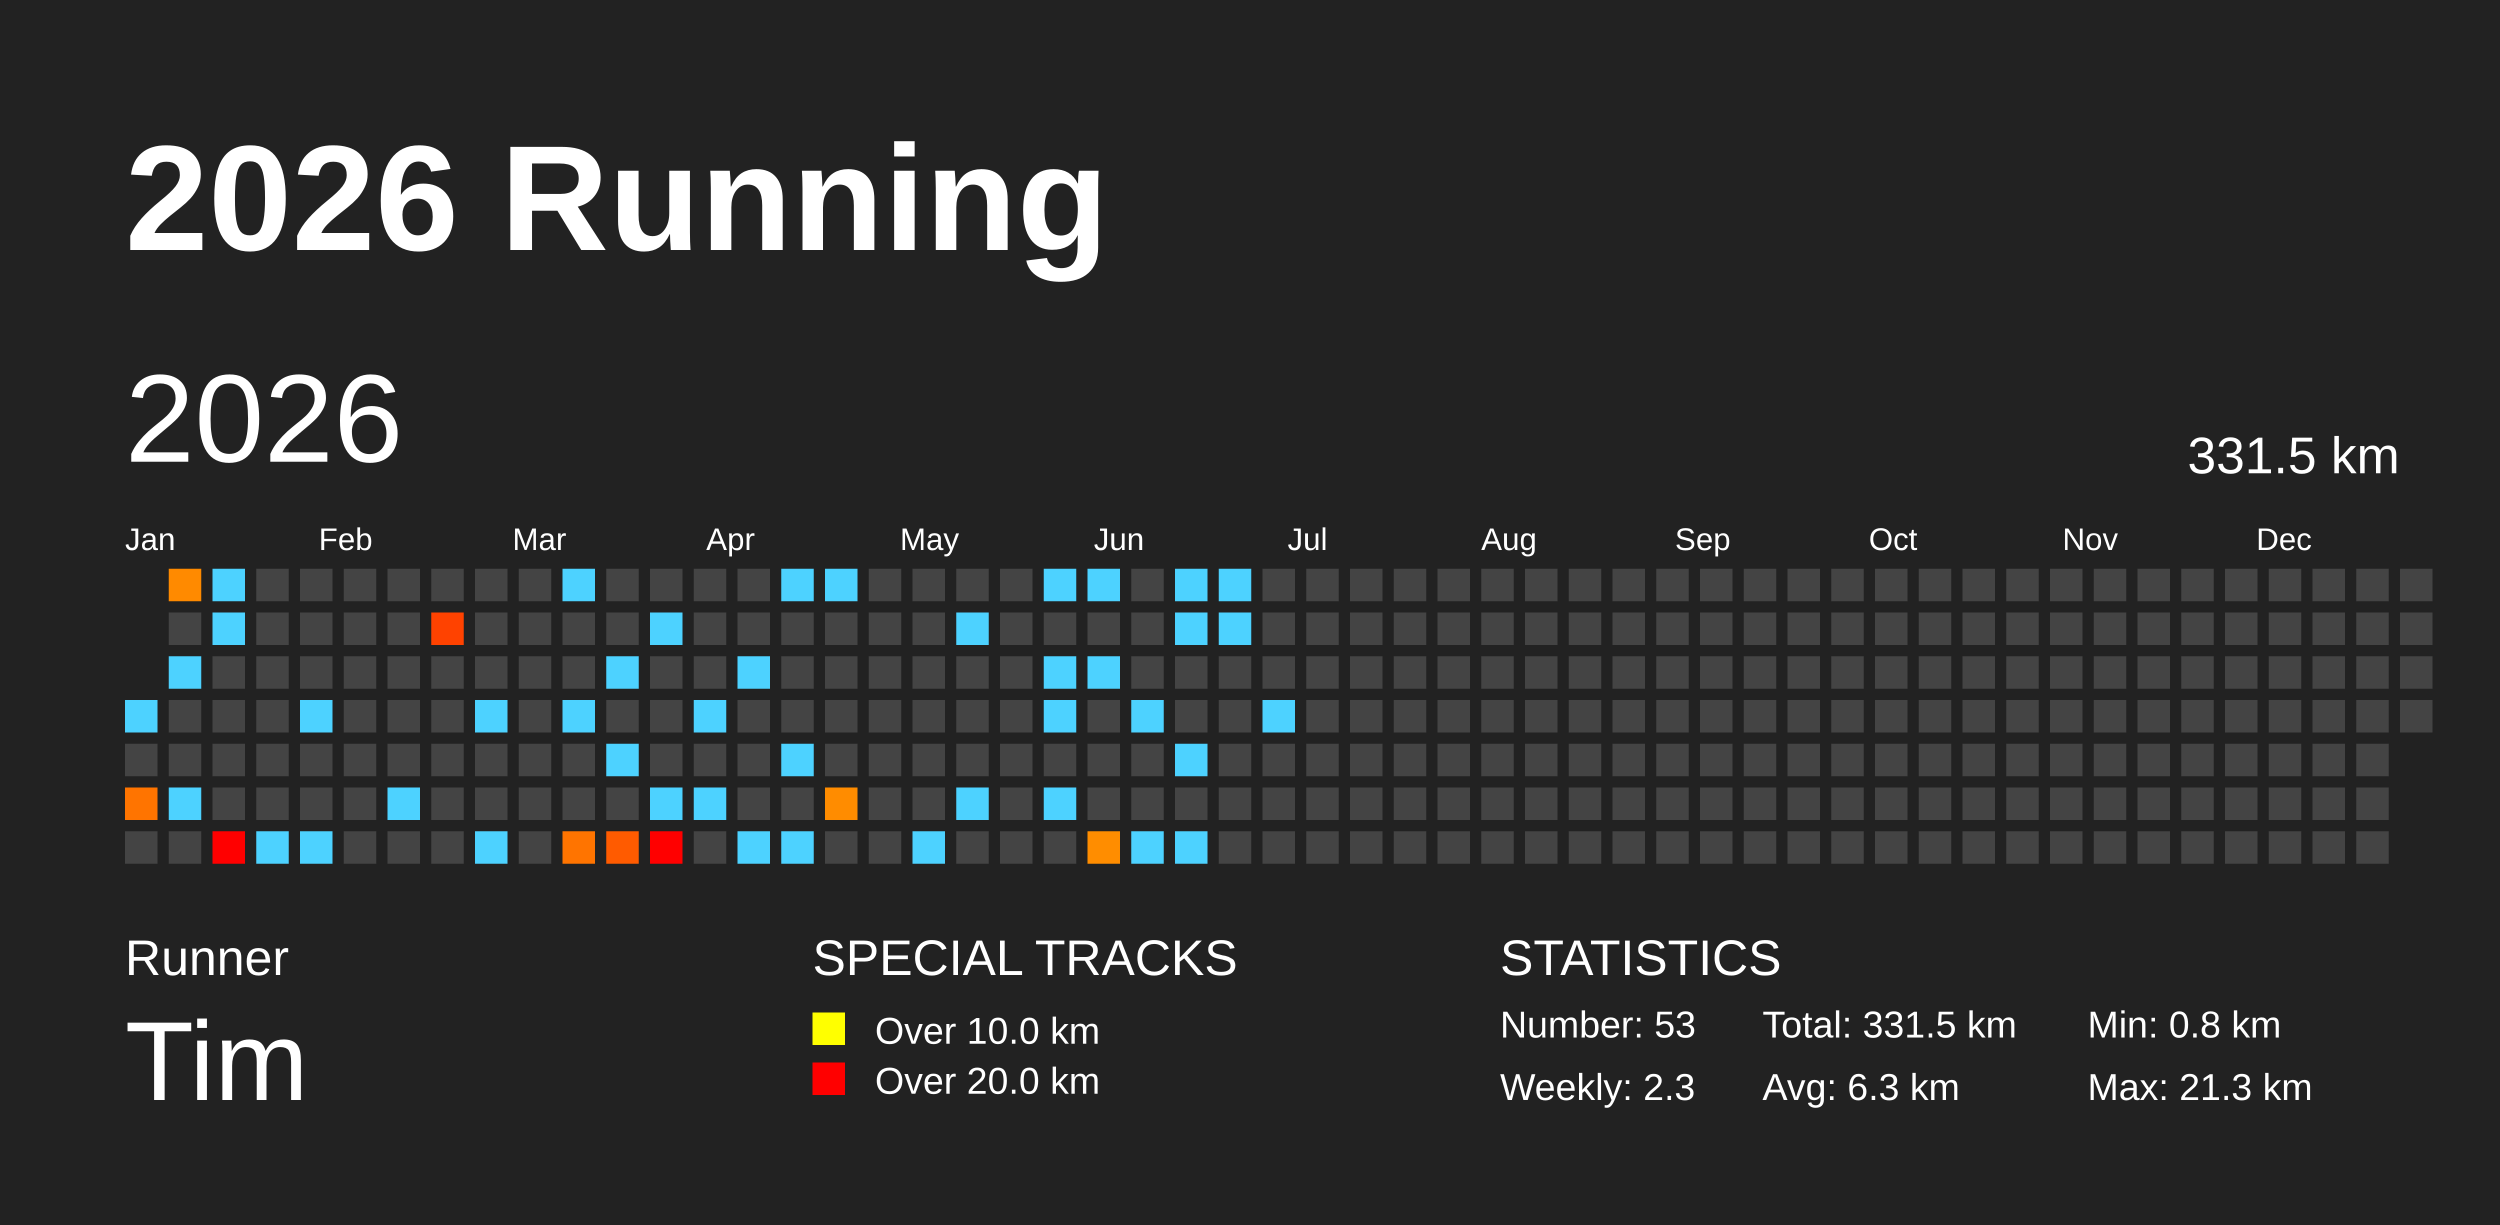
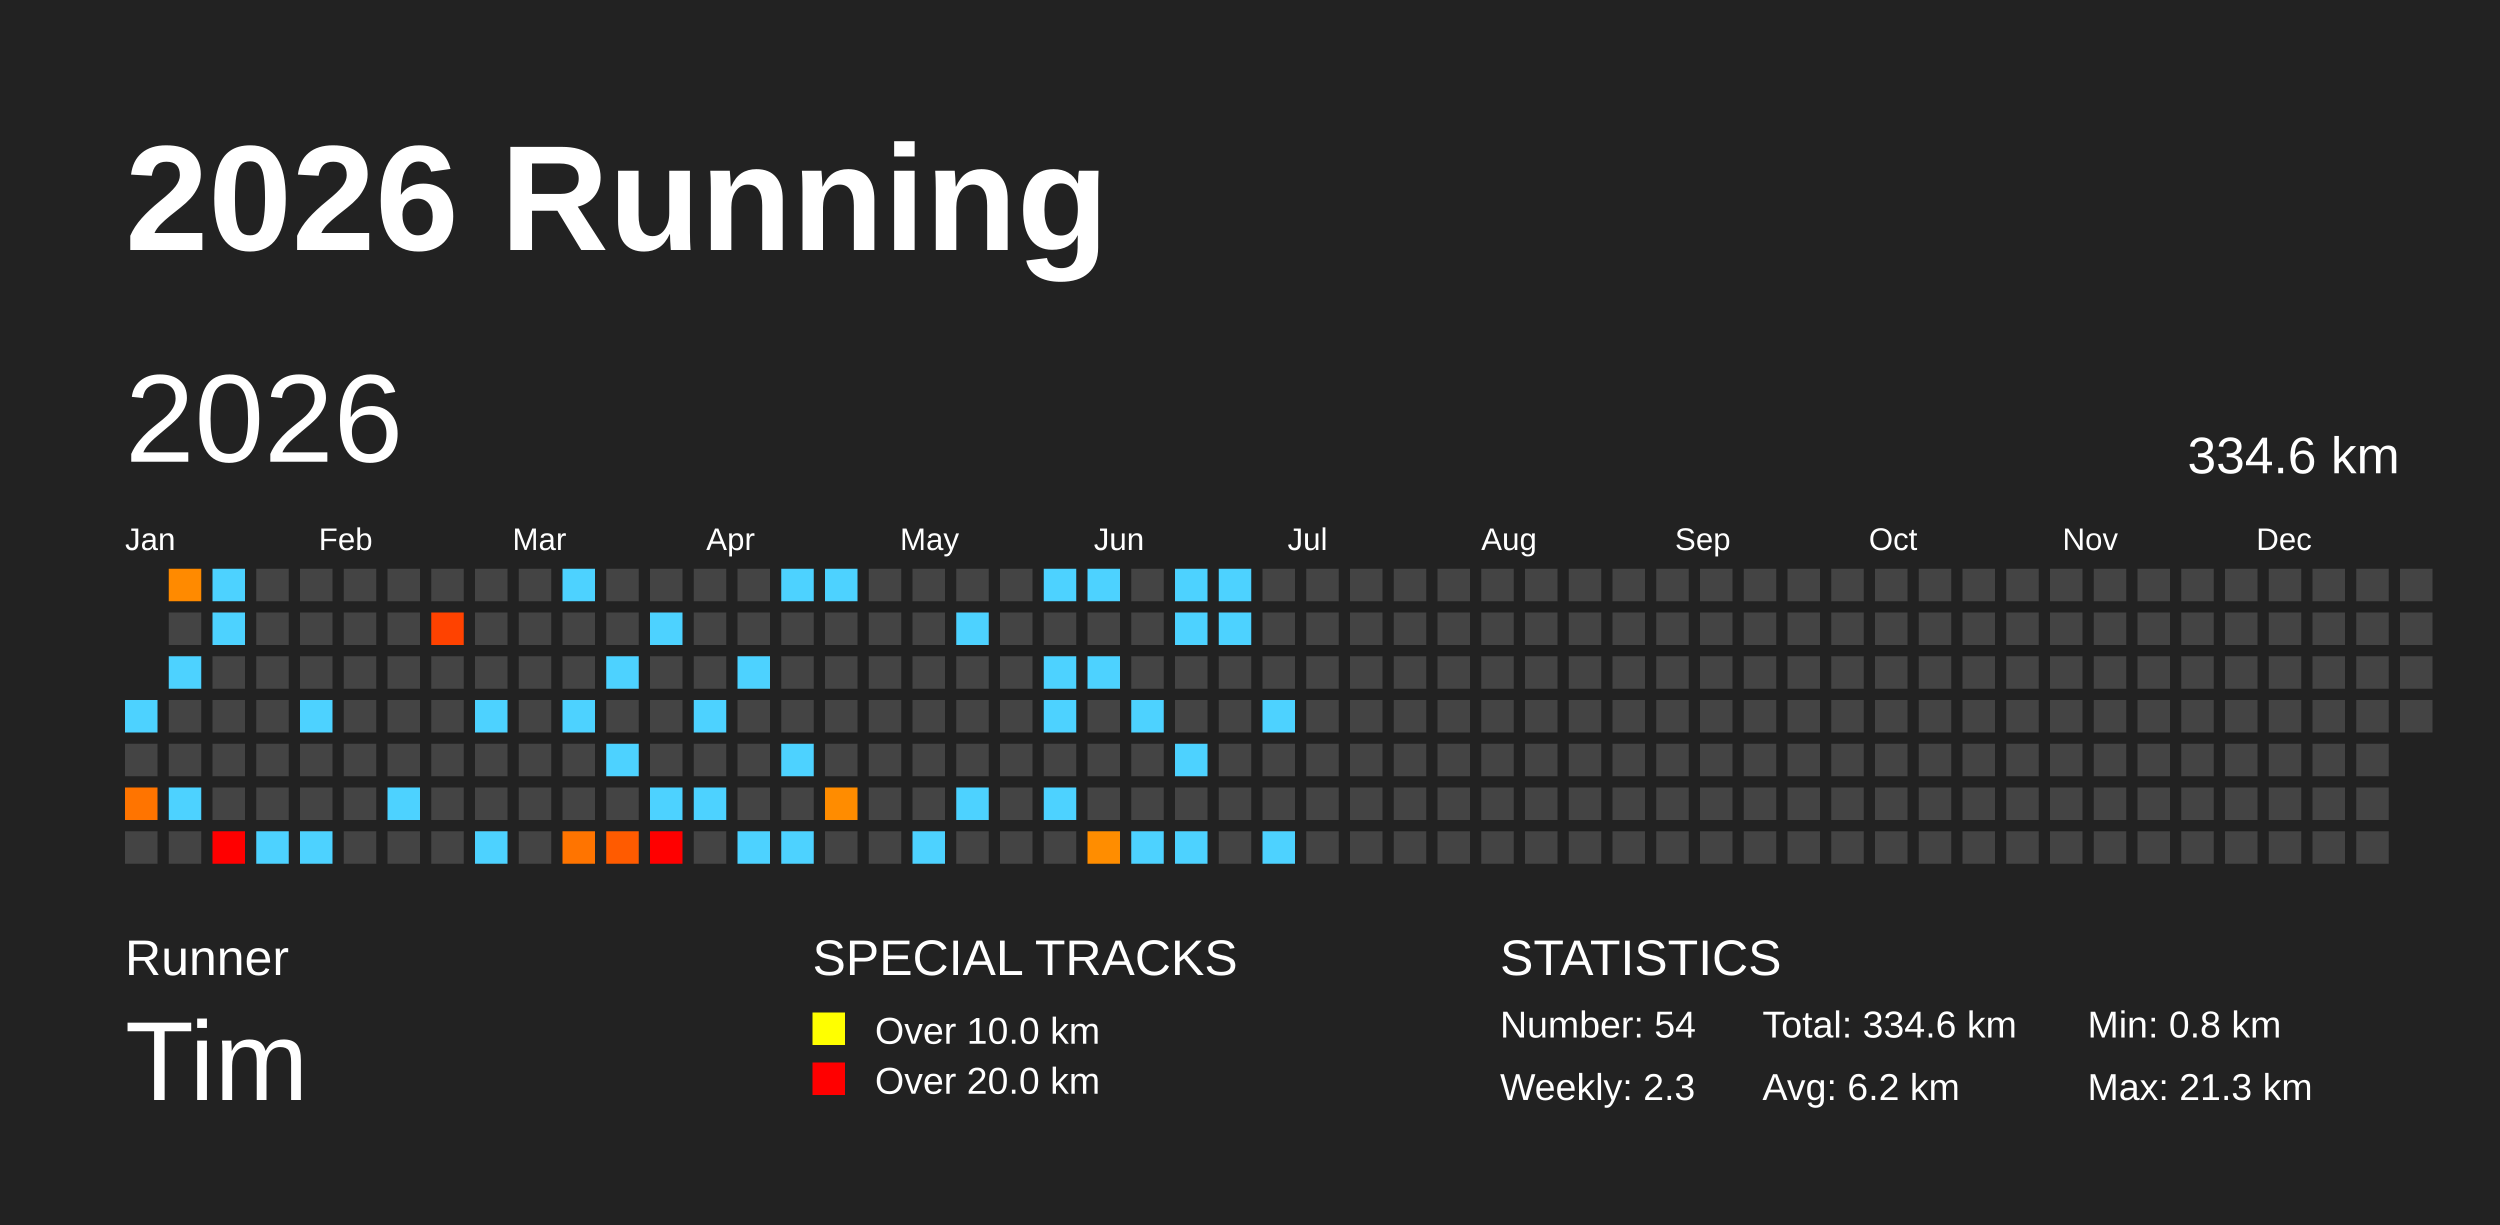
<svg xmlns="http://www.w3.org/2000/svg" baseProfile="full" height="98mm" version="1.1" viewBox="0,0,200,98" width="200mm">
  <defs />
  <rect fill="#222222" height="98" width="200" x="0" y="0" />
  <text fill="#FFFFFF" style="font-size:12px; font-family:Arial; font-weight:bold;" x="10" y="20">2026 Running</text>
  <text fill="#FFFFFF" style="font-size:4px; font-family:Arial" x="10" y="78">Runner</text>
  <text fill="#FFFFFF" style="font-size:9px; font-family:Arial" x="10" y="88">Tim</text>
  <text fill="#FFFFFF" style="font-size:4px; font-family:Arial" x="65" y="78">SPECIAL TRACKS</text>
  <rect fill="yellow" height="2.6" width="2.6" x="65" y="81" />
  <text fill="#FFFFFF" style="font-size:3px; font-family:Arial" x="70" y="83.5">Over 10.0 km</text>
  <rect fill="red" height="2.6" width="2.6" x="65" y="85" />
  <text fill="#FFFFFF" style="font-size:3px; font-family:Arial" x="70" y="87.5">Over 20.0 km</text>
  <text fill="#FFFFFF" style="font-size:4px; font-family:Arial" x="120" y="78">STATISTICS</text>
-   <text fill="#FFFFFF" style="font-size:3px; font-family:Arial" x="120" y="83">Number: 53</text>
+   <text fill="#FFFFFF" style="font-size:3px; font-family:Arial" x="120" y="83">Number: 54</text>
  <text fill="#FFFFFF" style="font-size:3px; font-family:Arial" x="120" y="88">Weekly: 2.3</text>
-   <text fill="#FFFFFF" style="font-size:3px; font-family:Arial" x="141" y="83">Total: 331.5 km</text>
-   <text fill="#FFFFFF" style="font-size:3px; font-family:Arial" x="141" y="88">Avg: 6.3 km</text>
+   <text fill="#FFFFFF" style="font-size:3px; font-family:Arial" x="141" y="83">Total: 334.6 km</text>
+   <text fill="#FFFFFF" style="font-size:3px; font-family:Arial" x="141" y="88">Avg: 6.2 km</text>
  <text fill="#FFFFFF" style="font-size:3px; font-family:Arial" x="167" y="83">Min: 0.8 km</text>
  <text fill="#FFFFFF" style="font-size:3px; font-family:Arial" x="167" y="88">Max: 21.3 km</text>
  <text dominant-baseline="hanging" fill="#FFFFFF" style="font-size:10.0px; font-family:Arial;" x="10" y="30">2026</text>
-   <text dominant-baseline="hanging" fill="#FFFFFF" style="font-size:4.125px; font-family:Arial;" x="175" y="35">331.5 km</text>
+   <text dominant-baseline="hanging" fill="#FFFFFF" style="font-size:4.125px; font-family:Arial;" x="175" y="35">334.6 km</text>
  <text fill="#FFFFFF" style="font-size:2.5px; font-family:Arial" x="10.0" y="44">Jan</text>
  <text fill="#FFFFFF" style="font-size:2.5px; font-family:Arial" x="25.5" y="44">Feb</text>
  <text fill="#FFFFFF" style="font-size:2.5px; font-family:Arial" x="41.0" y="44">Mar</text>
  <text fill="#FFFFFF" style="font-size:2.5px; font-family:Arial" x="56.5" y="44">Apr</text>
  <text fill="#FFFFFF" style="font-size:2.5px; font-family:Arial" x="72.0" y="44">May</text>
  <text fill="#FFFFFF" style="font-size:2.5px; font-family:Arial" x="87.5" y="44">Jun</text>
  <text fill="#FFFFFF" style="font-size:2.5px; font-family:Arial" x="103.0" y="44">Jul</text>
  <text fill="#FFFFFF" style="font-size:2.5px; font-family:Arial" x="118.5" y="44">Aug</text>
  <text fill="#FFFFFF" style="font-size:2.5px; font-family:Arial" x="134.0" y="44">Sep</text>
  <text fill="#FFFFFF" style="font-size:2.5px; font-family:Arial" x="149.5" y="44">Oct</text>
  <text fill="#FFFFFF" style="font-size:2.5px; font-family:Arial" x="165.0" y="44">Nov</text>
  <text fill="#FFFFFF" style="font-size:2.5px; font-family:Arial" x="180.5" y="44">Dec</text>
  <rect fill="#4dd2ff" height="2.6" width="2.6" x="10.0" y="56.0" />
  <rect fill="#444444" height="2.6" width="2.6" x="10.0" y="59.5" />
  <rect fill="#ff7400" height="2.6" width="2.6" x="10.0" y="63.0" />
  <rect fill="#444444" height="2.6" width="2.6" x="10.0" y="66.5" />
  <rect fill="#ff8a00" height="2.6" width="2.6" x="13.5" y="45.5" />
  <rect fill="#444444" height="2.6" width="2.6" x="13.5" y="49.0" />
  <rect fill="#4dd2ff" height="2.6" width="2.6" x="13.5" y="52.5" />
  <rect fill="#444444" height="2.6" width="2.6" x="13.5" y="56.0" />
  <rect fill="#444444" height="2.6" width="2.6" x="13.5" y="59.5" />
  <rect fill="#4dd2ff" height="2.6" width="2.6" x="13.5" y="63.0" />
  <rect fill="#444444" height="2.6" width="2.6" x="13.5" y="66.5" />
  <rect fill="#4dd2ff" height="2.6" width="2.6" x="17.0" y="45.5" />
  <rect fill="#4dd2ff" height="2.6" width="2.6" x="17.0" y="49.0" />
  <rect fill="#444444" height="2.6" width="2.6" x="17.0" y="52.5" />
  <rect fill="#444444" height="2.6" width="2.6" x="17.0" y="56.0" />
  <rect fill="#444444" height="2.6" width="2.6" x="17.0" y="59.5" />
  <rect fill="#444444" height="2.6" width="2.6" x="17.0" y="63.0" />
  <rect fill="red" height="2.6" width="2.6" x="17.0" y="66.5" />
  <rect fill="#444444" height="2.6" width="2.6" x="20.5" y="45.5" />
  <rect fill="#444444" height="2.6" width="2.6" x="20.5" y="49.0" />
  <rect fill="#444444" height="2.6" width="2.6" x="20.5" y="52.5" />
  <rect fill="#444444" height="2.6" width="2.6" x="20.5" y="56.0" />
  <rect fill="#444444" height="2.6" width="2.6" x="20.5" y="59.5" />
  <rect fill="#444444" height="2.6" width="2.6" x="20.5" y="63.0" />
  <rect fill="#4dd2ff" height="2.6" width="2.6" x="20.5" y="66.5" />
  <rect fill="#444444" height="2.6" width="2.6" x="24.0" y="45.5" />
  <rect fill="#444444" height="2.6" width="2.6" x="24.0" y="49.0" />
  <rect fill="#444444" height="2.6" width="2.6" x="24.0" y="52.5" />
  <rect fill="#4dd2ff" height="2.6" width="2.6" x="24.0" y="56.0" />
  <rect fill="#444444" height="2.6" width="2.6" x="24.0" y="59.5" />
  <rect fill="#444444" height="2.6" width="2.6" x="24.0" y="63.0" />
  <rect fill="#4dd2ff" height="2.6" width="2.6" x="24.0" y="66.5" />
  <rect fill="#444444" height="2.6" width="2.6" x="27.5" y="45.5" />
  <rect fill="#444444" height="2.6" width="2.6" x="27.5" y="49.0" />
  <rect fill="#444444" height="2.6" width="2.6" x="27.5" y="52.5" />
  <rect fill="#444444" height="2.6" width="2.6" x="27.5" y="56.0" />
  <rect fill="#444444" height="2.6" width="2.6" x="27.5" y="59.5" />
  <rect fill="#444444" height="2.6" width="2.6" x="27.5" y="63.0" />
  <rect fill="#444444" height="2.6" width="2.6" x="27.5" y="66.5" />
  <rect fill="#444444" height="2.6" width="2.6" x="31.0" y="45.5" />
  <rect fill="#444444" height="2.6" width="2.6" x="31.0" y="49.0" />
  <rect fill="#444444" height="2.6" width="2.6" x="31.0" y="52.5" />
  <rect fill="#444444" height="2.6" width="2.6" x="31.0" y="56.0" />
  <rect fill="#444444" height="2.6" width="2.6" x="31.0" y="59.5" />
  <rect fill="#4dd2ff" height="2.6" width="2.6" x="31.0" y="63.0" />
  <rect fill="#444444" height="2.6" width="2.6" x="31.0" y="66.5" />
  <rect fill="#444444" height="2.6" width="2.6" x="34.5" y="45.5" />
  <rect fill="#ff4200" height="2.6" width="2.6" x="34.5" y="49.0" />
  <rect fill="#444444" height="2.6" width="2.6" x="34.5" y="52.5" />
  <rect fill="#444444" height="2.6" width="2.6" x="34.5" y="56.0" />
  <rect fill="#444444" height="2.6" width="2.6" x="34.5" y="59.5" />
  <rect fill="#444444" height="2.6" width="2.6" x="34.5" y="63.0" />
  <rect fill="#444444" height="2.6" width="2.6" x="34.5" y="66.5" />
  <rect fill="#444444" height="2.6" width="2.6" x="38.0" y="45.5" />
  <rect fill="#444444" height="2.6" width="2.6" x="38.0" y="49.0" />
  <rect fill="#444444" height="2.6" width="2.6" x="38.0" y="52.5" />
  <rect fill="#4dd2ff" height="2.6" width="2.6" x="38.0" y="56.0" />
  <rect fill="#444444" height="2.6" width="2.6" x="38.0" y="59.5" />
  <rect fill="#444444" height="2.6" width="2.6" x="38.0" y="63.0" />
  <rect fill="#4dd2ff" height="2.6" width="2.6" x="38.0" y="66.5" />
  <rect fill="#444444" height="2.6" width="2.6" x="41.5" y="45.5" />
  <rect fill="#444444" height="2.6" width="2.6" x="41.5" y="49.0" />
  <rect fill="#444444" height="2.6" width="2.6" x="41.5" y="52.5" />
  <rect fill="#444444" height="2.6" width="2.6" x="41.5" y="56.0" />
  <rect fill="#444444" height="2.6" width="2.6" x="41.5" y="59.5" />
  <rect fill="#444444" height="2.6" width="2.6" x="41.5" y="63.0" />
  <rect fill="#444444" height="2.6" width="2.6" x="41.5" y="66.5" />
  <rect fill="#4dd2ff" height="2.6" width="2.6" x="45.0" y="45.5" />
  <rect fill="#444444" height="2.6" width="2.6" x="45.0" y="49.0" />
  <rect fill="#444444" height="2.6" width="2.6" x="45.0" y="52.5" />
  <rect fill="#4dd2ff" height="2.6" width="2.6" x="45.0" y="56.0" />
  <rect fill="#444444" height="2.6" width="2.6" x="45.0" y="59.5" />
  <rect fill="#444444" height="2.6" width="2.6" x="45.0" y="63.0" />
  <rect fill="#ff7400" height="2.6" width="2.6" x="45.0" y="66.5" />
  <rect fill="#444444" height="2.6" width="2.6" x="48.5" y="45.5" />
  <rect fill="#444444" height="2.6" width="2.6" x="48.5" y="49.0" />
  <rect fill="#4dd2ff" height="2.6" width="2.6" x="48.5" y="52.5" />
  <rect fill="#444444" height="2.6" width="2.6" x="48.5" y="56.0" />
  <rect fill="#4dd2ff" height="2.6" width="2.6" x="48.5" y="59.5" />
  <rect fill="#444444" height="2.6" width="2.6" x="48.5" y="63.0" />
  <rect fill="#ff5b00" height="2.6" width="2.6" x="48.5" y="66.5" />
  <rect fill="#444444" height="2.6" width="2.6" x="52.0" y="45.5" />
  <rect fill="#4dd2ff" height="2.6" width="2.6" x="52.0" y="49.0" />
  <rect fill="#444444" height="2.6" width="2.6" x="52.0" y="52.5" />
  <rect fill="#444444" height="2.6" width="2.6" x="52.0" y="56.0" />
  <rect fill="#444444" height="2.6" width="2.6" x="52.0" y="59.5" />
  <rect fill="#4dd2ff" height="2.6" width="2.6" x="52.0" y="63.0" />
  <rect fill="red" height="2.6" width="2.6" x="52.0" y="66.5" />
  <rect fill="#444444" height="2.6" width="2.6" x="55.5" y="45.5" />
  <rect fill="#444444" height="2.6" width="2.6" x="55.5" y="49.0" />
  <rect fill="#444444" height="2.6" width="2.6" x="55.5" y="52.5" />
  <rect fill="#4dd2ff" height="2.6" width="2.6" x="55.5" y="56.0" />
  <rect fill="#444444" height="2.6" width="2.6" x="55.5" y="59.5" />
  <rect fill="#4dd2ff" height="2.6" width="2.6" x="55.5" y="63.0" />
  <rect fill="#444444" height="2.6" width="2.6" x="55.5" y="66.5" />
  <rect fill="#444444" height="2.6" width="2.6" x="59.0" y="45.5" />
  <rect fill="#444444" height="2.6" width="2.6" x="59.0" y="49.0" />
  <rect fill="#4dd2ff" height="2.6" width="2.6" x="59.0" y="52.5" />
  <rect fill="#444444" height="2.6" width="2.6" x="59.0" y="56.0" />
  <rect fill="#444444" height="2.6" width="2.6" x="59.0" y="59.5" />
  <rect fill="#444444" height="2.6" width="2.6" x="59.0" y="63.0" />
  <rect fill="#4dd2ff" height="2.6" width="2.6" x="59.0" y="66.5" />
  <rect fill="#4dd2ff" height="2.6" width="2.6" x="62.5" y="45.5" />
  <rect fill="#444444" height="2.6" width="2.6" x="62.5" y="49.0" />
  <rect fill="#444444" height="2.6" width="2.6" x="62.5" y="52.5" />
  <rect fill="#444444" height="2.6" width="2.6" x="62.5" y="56.0" />
  <rect fill="#4dd2ff" height="2.6" width="2.6" x="62.5" y="59.5" />
  <rect fill="#444444" height="2.6" width="2.6" x="62.5" y="63.0" />
  <rect fill="#4dd2ff" height="2.6" width="2.6" x="62.5" y="66.5" />
  <rect fill="#4dd2ff" height="2.6" width="2.6" x="66.0" y="45.5" />
  <rect fill="#444444" height="2.6" width="2.6" x="66.0" y="49.0" />
  <rect fill="#444444" height="2.6" width="2.6" x="66.0" y="52.5" />
  <rect fill="#444444" height="2.6" width="2.6" x="66.0" y="56.0" />
  <rect fill="#444444" height="2.6" width="2.6" x="66.0" y="59.5" />
  <rect fill="#ff8c00" height="2.6" width="2.6" x="66.0" y="63.0" />
  <rect fill="#444444" height="2.6" width="2.6" x="66.0" y="66.5" />
  <rect fill="#444444" height="2.6" width="2.6" x="69.5" y="45.5" />
  <rect fill="#444444" height="2.6" width="2.6" x="69.5" y="49.0" />
  <rect fill="#444444" height="2.6" width="2.6" x="69.5" y="52.5" />
  <rect fill="#444444" height="2.6" width="2.6" x="69.5" y="56.0" />
  <rect fill="#444444" height="2.6" width="2.6" x="69.5" y="59.5" />
  <rect fill="#444444" height="2.6" width="2.6" x="69.5" y="63.0" />
  <rect fill="#444444" height="2.6" width="2.6" x="69.5" y="66.5" />
  <rect fill="#444444" height="2.6" width="2.6" x="73.0" y="45.5" />
  <rect fill="#444444" height="2.6" width="2.6" x="73.0" y="49.0" />
  <rect fill="#444444" height="2.6" width="2.6" x="73.0" y="52.5" />
  <rect fill="#444444" height="2.6" width="2.6" x="73.0" y="56.0" />
  <rect fill="#444444" height="2.6" width="2.6" x="73.0" y="59.5" />
  <rect fill="#444444" height="2.6" width="2.6" x="73.0" y="63.0" />
  <rect fill="#4dd2ff" height="2.6" width="2.6" x="73.0" y="66.5" />
  <rect fill="#444444" height="2.6" width="2.6" x="76.5" y="45.5" />
  <rect fill="#4dd2ff" height="2.6" width="2.6" x="76.5" y="49.0" />
  <rect fill="#444444" height="2.6" width="2.6" x="76.5" y="52.5" />
  <rect fill="#444444" height="2.6" width="2.6" x="76.5" y="56.0" />
  <rect fill="#444444" height="2.6" width="2.6" x="76.5" y="59.5" />
  <rect fill="#4dd2ff" height="2.6" width="2.6" x="76.5" y="63.0" />
  <rect fill="#444444" height="2.6" width="2.6" x="76.5" y="66.5" />
  <rect fill="#444444" height="2.6" width="2.6" x="80.0" y="45.5" />
  <rect fill="#444444" height="2.6" width="2.6" x="80.0" y="49.0" />
  <rect fill="#444444" height="2.6" width="2.6" x="80.0" y="52.5" />
  <rect fill="#444444" height="2.6" width="2.6" x="80.0" y="56.0" />
  <rect fill="#444444" height="2.6" width="2.6" x="80.0" y="59.5" />
  <rect fill="#444444" height="2.6" width="2.6" x="80.0" y="63.0" />
  <rect fill="#444444" height="2.6" width="2.6" x="80.0" y="66.5" />
  <rect fill="#4dd2ff" height="2.6" width="2.6" x="83.5" y="45.5" />
  <rect fill="#444444" height="2.6" width="2.6" x="83.5" y="49.0" />
  <rect fill="#4dd2ff" height="2.6" width="2.6" x="83.5" y="52.5" />
  <rect fill="#4dd2ff" height="2.6" width="2.6" x="83.5" y="56.0" />
  <rect fill="#444444" height="2.6" width="2.6" x="83.5" y="59.5" />
  <rect fill="#4dd2ff" height="2.6" width="2.6" x="83.5" y="63.0" />
  <rect fill="#444444" height="2.6" width="2.6" x="83.5" y="66.5" />
  <rect fill="#4dd2ff" height="2.6" width="2.6" x="87.0" y="45.5" />
  <rect fill="#444444" height="2.6" width="2.6" x="87.0" y="49.0" />
  <rect fill="#4dd2ff" height="2.6" width="2.6" x="87.0" y="52.5" />
  <rect fill="#444444" height="2.6" width="2.6" x="87.0" y="56.0" />
  <rect fill="#444444" height="2.6" width="2.6" x="87.0" y="59.5" />
  <rect fill="#444444" height="2.6" width="2.6" x="87.0" y="63.0" />
  <rect fill="#ff8d00" height="2.6" width="2.6" x="87.0" y="66.5" />
  <rect fill="#444444" height="2.6" width="2.6" x="90.5" y="45.5" />
  <rect fill="#444444" height="2.6" width="2.6" x="90.5" y="49.0" />
  <rect fill="#444444" height="2.6" width="2.6" x="90.5" y="52.5" />
  <rect fill="#4dd2ff" height="2.6" width="2.6" x="90.5" y="56.0" />
  <rect fill="#444444" height="2.6" width="2.6" x="90.5" y="59.5" />
  <rect fill="#444444" height="2.6" width="2.6" x="90.5" y="63.0" />
  <rect fill="#4dd2ff" height="2.6" width="2.6" x="90.5" y="66.5" />
  <rect fill="#4dd2ff" height="2.6" width="2.6" x="94.0" y="45.5" />
  <rect fill="#4dd2ff" height="2.6" width="2.6" x="94.0" y="49.0" />
  <rect fill="#444444" height="2.6" width="2.6" x="94.0" y="52.5" />
  <rect fill="#444444" height="2.6" width="2.6" x="94.0" y="56.0" />
  <rect fill="#4dd2ff" height="2.6" width="2.6" x="94.0" y="59.5" />
  <rect fill="#444444" height="2.6" width="2.6" x="94.0" y="63.0" />
  <rect fill="#4dd2ff" height="2.6" width="2.6" x="94.0" y="66.5" />
  <rect fill="#4dd2ff" height="2.6" width="2.6" x="97.5" y="45.5" />
  <rect fill="#4dd2ff" height="2.6" width="2.6" x="97.5" y="49.0" />
  <rect fill="#444444" height="2.6" width="2.6" x="97.5" y="52.5" />
  <rect fill="#444444" height="2.6" width="2.6" x="97.5" y="56.0" />
  <rect fill="#444444" height="2.6" width="2.6" x="97.5" y="59.5" />
  <rect fill="#444444" height="2.6" width="2.6" x="97.5" y="63.0" />
  <rect fill="#444444" height="2.6" width="2.6" x="97.5" y="66.5" />
  <rect fill="#444444" height="2.6" width="2.6" x="101.0" y="45.5" />
  <rect fill="#444444" height="2.6" width="2.6" x="101.0" y="49.0" />
  <rect fill="#444444" height="2.6" width="2.6" x="101.0" y="52.5" />
  <rect fill="#4dd2ff" height="2.6" width="2.6" x="101.0" y="56.0" />
  <rect fill="#444444" height="2.6" width="2.6" x="101.0" y="59.5" />
  <rect fill="#444444" height="2.6" width="2.6" x="101.0" y="63.0" />
-   <rect fill="#444444" height="2.6" width="2.6" x="101.0" y="66.5" />
+   <rect fill="#4dd2ff" height="2.6" width="2.6" x="101.0" y="66.5" />
  <rect fill="#444444" height="2.6" width="2.6" x="104.5" y="45.5" />
  <rect fill="#444444" height="2.6" width="2.6" x="104.5" y="49.0" />
  <rect fill="#444444" height="2.6" width="2.6" x="104.5" y="52.5" />
  <rect fill="#444444" height="2.6" width="2.6" x="104.5" y="56.0" />
  <rect fill="#444444" height="2.6" width="2.6" x="104.5" y="59.5" />
  <rect fill="#444444" height="2.6" width="2.6" x="104.5" y="63.0" />
  <rect fill="#444444" height="2.6" width="2.6" x="104.5" y="66.5" />
  <rect fill="#444444" height="2.6" width="2.6" x="108.0" y="45.5" />
  <rect fill="#444444" height="2.6" width="2.6" x="108.0" y="49.0" />
  <rect fill="#444444" height="2.6" width="2.6" x="108.0" y="52.5" />
  <rect fill="#444444" height="2.6" width="2.6" x="108.0" y="56.0" />
  <rect fill="#444444" height="2.6" width="2.6" x="108.0" y="59.5" />
  <rect fill="#444444" height="2.6" width="2.6" x="108.0" y="63.0" />
  <rect fill="#444444" height="2.6" width="2.6" x="108.0" y="66.5" />
  <rect fill="#444444" height="2.6" width="2.6" x="111.5" y="45.5" />
  <rect fill="#444444" height="2.6" width="2.6" x="111.5" y="49.0" />
  <rect fill="#444444" height="2.6" width="2.6" x="111.5" y="52.5" />
  <rect fill="#444444" height="2.6" width="2.6" x="111.5" y="56.0" />
  <rect fill="#444444" height="2.6" width="2.6" x="111.5" y="59.5" />
  <rect fill="#444444" height="2.6" width="2.6" x="111.5" y="63.0" />
  <rect fill="#444444" height="2.6" width="2.6" x="111.5" y="66.5" />
  <rect fill="#444444" height="2.6" width="2.6" x="115.0" y="45.5" />
  <rect fill="#444444" height="2.6" width="2.6" x="115.0" y="49.0" />
  <rect fill="#444444" height="2.6" width="2.6" x="115.0" y="52.5" />
  <rect fill="#444444" height="2.6" width="2.6" x="115.0" y="56.0" />
  <rect fill="#444444" height="2.6" width="2.6" x="115.0" y="59.5" />
  <rect fill="#444444" height="2.6" width="2.6" x="115.0" y="63.0" />
  <rect fill="#444444" height="2.6" width="2.6" x="115.0" y="66.5" />
  <rect fill="#444444" height="2.6" width="2.6" x="118.5" y="45.5" />
  <rect fill="#444444" height="2.6" width="2.6" x="118.5" y="49.0" />
  <rect fill="#444444" height="2.6" width="2.6" x="118.5" y="52.5" />
  <rect fill="#444444" height="2.6" width="2.6" x="118.5" y="56.0" />
  <rect fill="#444444" height="2.6" width="2.6" x="118.5" y="59.5" />
  <rect fill="#444444" height="2.6" width="2.6" x="118.5" y="63.0" />
  <rect fill="#444444" height="2.6" width="2.6" x="118.5" y="66.5" />
  <rect fill="#444444" height="2.6" width="2.6" x="122.0" y="45.5" />
  <rect fill="#444444" height="2.6" width="2.6" x="122.0" y="49.0" />
  <rect fill="#444444" height="2.6" width="2.6" x="122.0" y="52.5" />
  <rect fill="#444444" height="2.6" width="2.6" x="122.0" y="56.0" />
  <rect fill="#444444" height="2.6" width="2.6" x="122.0" y="59.5" />
  <rect fill="#444444" height="2.6" width="2.6" x="122.0" y="63.0" />
  <rect fill="#444444" height="2.6" width="2.6" x="122.0" y="66.5" />
  <rect fill="#444444" height="2.6" width="2.6" x="125.5" y="45.5" />
  <rect fill="#444444" height="2.6" width="2.6" x="125.5" y="49.0" />
  <rect fill="#444444" height="2.6" width="2.6" x="125.5" y="52.5" />
  <rect fill="#444444" height="2.6" width="2.6" x="125.5" y="56.0" />
  <rect fill="#444444" height="2.6" width="2.6" x="125.5" y="59.5" />
  <rect fill="#444444" height="2.6" width="2.6" x="125.5" y="63.0" />
  <rect fill="#444444" height="2.6" width="2.6" x="125.5" y="66.5" />
  <rect fill="#444444" height="2.6" width="2.6" x="129.0" y="45.5" />
  <rect fill="#444444" height="2.6" width="2.6" x="129.0" y="49.0" />
  <rect fill="#444444" height="2.6" width="2.6" x="129.0" y="52.5" />
  <rect fill="#444444" height="2.6" width="2.6" x="129.0" y="56.0" />
  <rect fill="#444444" height="2.6" width="2.6" x="129.0" y="59.5" />
  <rect fill="#444444" height="2.6" width="2.6" x="129.0" y="63.0" />
  <rect fill="#444444" height="2.6" width="2.6" x="129.0" y="66.5" />
  <rect fill="#444444" height="2.6" width="2.6" x="132.5" y="45.5" />
  <rect fill="#444444" height="2.6" width="2.6" x="132.5" y="49.0" />
  <rect fill="#444444" height="2.6" width="2.6" x="132.5" y="52.5" />
  <rect fill="#444444" height="2.6" width="2.6" x="132.5" y="56.0" />
  <rect fill="#444444" height="2.6" width="2.6" x="132.5" y="59.5" />
  <rect fill="#444444" height="2.6" width="2.6" x="132.5" y="63.0" />
  <rect fill="#444444" height="2.6" width="2.6" x="132.5" y="66.5" />
  <rect fill="#444444" height="2.6" width="2.6" x="136.0" y="45.5" />
  <rect fill="#444444" height="2.6" width="2.6" x="136.0" y="49.0" />
  <rect fill="#444444" height="2.6" width="2.6" x="136.0" y="52.5" />
  <rect fill="#444444" height="2.6" width="2.6" x="136.0" y="56.0" />
  <rect fill="#444444" height="2.6" width="2.6" x="136.0" y="59.5" />
  <rect fill="#444444" height="2.6" width="2.6" x="136.0" y="63.0" />
  <rect fill="#444444" height="2.6" width="2.6" x="136.0" y="66.5" />
  <rect fill="#444444" height="2.6" width="2.6" x="139.5" y="45.5" />
  <rect fill="#444444" height="2.6" width="2.6" x="139.5" y="49.0" />
  <rect fill="#444444" height="2.6" width="2.6" x="139.5" y="52.5" />
  <rect fill="#444444" height="2.6" width="2.6" x="139.5" y="56.0" />
  <rect fill="#444444" height="2.6" width="2.6" x="139.5" y="59.5" />
  <rect fill="#444444" height="2.6" width="2.6" x="139.5" y="63.0" />
  <rect fill="#444444" height="2.6" width="2.6" x="139.5" y="66.5" />
  <rect fill="#444444" height="2.6" width="2.6" x="143.0" y="45.5" />
  <rect fill="#444444" height="2.6" width="2.6" x="143.0" y="49.0" />
  <rect fill="#444444" height="2.6" width="2.6" x="143.0" y="52.5" />
  <rect fill="#444444" height="2.6" width="2.6" x="143.0" y="56.0" />
  <rect fill="#444444" height="2.6" width="2.6" x="143.0" y="59.5" />
  <rect fill="#444444" height="2.6" width="2.6" x="143.0" y="63.0" />
  <rect fill="#444444" height="2.6" width="2.6" x="143.0" y="66.5" />
  <rect fill="#444444" height="2.6" width="2.6" x="146.5" y="45.5" />
  <rect fill="#444444" height="2.6" width="2.6" x="146.5" y="49.0" />
  <rect fill="#444444" height="2.6" width="2.6" x="146.5" y="52.5" />
  <rect fill="#444444" height="2.6" width="2.6" x="146.5" y="56.0" />
  <rect fill="#444444" height="2.6" width="2.6" x="146.5" y="59.5" />
  <rect fill="#444444" height="2.6" width="2.6" x="146.5" y="63.0" />
  <rect fill="#444444" height="2.6" width="2.6" x="146.5" y="66.5" />
  <rect fill="#444444" height="2.6" width="2.6" x="150.0" y="45.5" />
  <rect fill="#444444" height="2.6" width="2.6" x="150.0" y="49.0" />
  <rect fill="#444444" height="2.6" width="2.6" x="150.0" y="52.5" />
  <rect fill="#444444" height="2.6" width="2.6" x="150.0" y="56.0" />
  <rect fill="#444444" height="2.6" width="2.6" x="150.0" y="59.5" />
  <rect fill="#444444" height="2.6" width="2.6" x="150.0" y="63.0" />
  <rect fill="#444444" height="2.6" width="2.6" x="150.0" y="66.5" />
  <rect fill="#444444" height="2.6" width="2.6" x="153.5" y="45.5" />
  <rect fill="#444444" height="2.6" width="2.6" x="153.5" y="49.0" />
  <rect fill="#444444" height="2.6" width="2.6" x="153.5" y="52.5" />
  <rect fill="#444444" height="2.6" width="2.6" x="153.5" y="56.0" />
  <rect fill="#444444" height="2.6" width="2.6" x="153.5" y="59.5" />
  <rect fill="#444444" height="2.6" width="2.6" x="153.5" y="63.0" />
  <rect fill="#444444" height="2.6" width="2.6" x="153.5" y="66.5" />
  <rect fill="#444444" height="2.6" width="2.6" x="157.0" y="45.5" />
  <rect fill="#444444" height="2.6" width="2.6" x="157.0" y="49.0" />
  <rect fill="#444444" height="2.6" width="2.6" x="157.0" y="52.5" />
  <rect fill="#444444" height="2.6" width="2.6" x="157.0" y="56.0" />
  <rect fill="#444444" height="2.6" width="2.6" x="157.0" y="59.5" />
  <rect fill="#444444" height="2.6" width="2.6" x="157.0" y="63.0" />
  <rect fill="#444444" height="2.6" width="2.6" x="157.0" y="66.5" />
  <rect fill="#444444" height="2.6" width="2.6" x="160.5" y="45.5" />
  <rect fill="#444444" height="2.6" width="2.6" x="160.5" y="49.0" />
  <rect fill="#444444" height="2.6" width="2.6" x="160.5" y="52.5" />
  <rect fill="#444444" height="2.6" width="2.6" x="160.5" y="56.0" />
  <rect fill="#444444" height="2.6" width="2.6" x="160.5" y="59.5" />
  <rect fill="#444444" height="2.6" width="2.6" x="160.5" y="63.0" />
  <rect fill="#444444" height="2.6" width="2.6" x="160.5" y="66.5" />
  <rect fill="#444444" height="2.6" width="2.6" x="164.0" y="45.5" />
  <rect fill="#444444" height="2.6" width="2.6" x="164.0" y="49.0" />
  <rect fill="#444444" height="2.6" width="2.6" x="164.0" y="52.5" />
  <rect fill="#444444" height="2.6" width="2.6" x="164.0" y="56.0" />
  <rect fill="#444444" height="2.6" width="2.6" x="164.0" y="59.5" />
  <rect fill="#444444" height="2.6" width="2.6" x="164.0" y="63.0" />
  <rect fill="#444444" height="2.6" width="2.6" x="164.0" y="66.5" />
  <rect fill="#444444" height="2.6" width="2.6" x="167.5" y="45.5" />
  <rect fill="#444444" height="2.6" width="2.6" x="167.5" y="49.0" />
  <rect fill="#444444" height="2.6" width="2.6" x="167.5" y="52.5" />
  <rect fill="#444444" height="2.6" width="2.6" x="167.5" y="56.0" />
  <rect fill="#444444" height="2.6" width="2.6" x="167.5" y="59.5" />
  <rect fill="#444444" height="2.6" width="2.6" x="167.5" y="63.0" />
  <rect fill="#444444" height="2.6" width="2.6" x="167.5" y="66.5" />
  <rect fill="#444444" height="2.6" width="2.6" x="171.0" y="45.5" />
  <rect fill="#444444" height="2.6" width="2.6" x="171.0" y="49.0" />
  <rect fill="#444444" height="2.6" width="2.6" x="171.0" y="52.5" />
  <rect fill="#444444" height="2.6" width="2.6" x="171.0" y="56.0" />
  <rect fill="#444444" height="2.6" width="2.6" x="171.0" y="59.5" />
  <rect fill="#444444" height="2.6" width="2.6" x="171.0" y="63.0" />
  <rect fill="#444444" height="2.6" width="2.6" x="171.0" y="66.5" />
  <rect fill="#444444" height="2.6" width="2.6" x="174.5" y="45.5" />
  <rect fill="#444444" height="2.6" width="2.6" x="174.5" y="49.0" />
  <rect fill="#444444" height="2.6" width="2.6" x="174.5" y="52.5" />
  <rect fill="#444444" height="2.6" width="2.6" x="174.5" y="56.0" />
  <rect fill="#444444" height="2.6" width="2.6" x="174.5" y="59.5" />
  <rect fill="#444444" height="2.6" width="2.6" x="174.5" y="63.0" />
  <rect fill="#444444" height="2.6" width="2.6" x="174.5" y="66.5" />
  <rect fill="#444444" height="2.6" width="2.6" x="178.0" y="45.5" />
  <rect fill="#444444" height="2.6" width="2.6" x="178.0" y="49.0" />
  <rect fill="#444444" height="2.6" width="2.6" x="178.0" y="52.5" />
  <rect fill="#444444" height="2.6" width="2.6" x="178.0" y="56.0" />
  <rect fill="#444444" height="2.6" width="2.6" x="178.0" y="59.5" />
  <rect fill="#444444" height="2.6" width="2.6" x="178.0" y="63.0" />
  <rect fill="#444444" height="2.6" width="2.6" x="178.0" y="66.5" />
  <rect fill="#444444" height="2.6" width="2.6" x="181.5" y="45.5" />
  <rect fill="#444444" height="2.6" width="2.6" x="181.5" y="49.0" />
  <rect fill="#444444" height="2.6" width="2.6" x="181.5" y="52.5" />
  <rect fill="#444444" height="2.6" width="2.6" x="181.5" y="56.0" />
  <rect fill="#444444" height="2.6" width="2.6" x="181.5" y="59.5" />
  <rect fill="#444444" height="2.6" width="2.6" x="181.5" y="63.0" />
  <rect fill="#444444" height="2.6" width="2.6" x="181.5" y="66.5" />
  <rect fill="#444444" height="2.6" width="2.6" x="185.0" y="45.5" />
  <rect fill="#444444" height="2.6" width="2.6" x="185.0" y="49.0" />
  <rect fill="#444444" height="2.6" width="2.6" x="185.0" y="52.5" />
  <rect fill="#444444" height="2.6" width="2.6" x="185.0" y="56.0" />
  <rect fill="#444444" height="2.6" width="2.6" x="185.0" y="59.5" />
  <rect fill="#444444" height="2.6" width="2.6" x="185.0" y="63.0" />
  <rect fill="#444444" height="2.6" width="2.6" x="185.0" y="66.5" />
  <rect fill="#444444" height="2.6" width="2.6" x="188.5" y="45.5" />
  <rect fill="#444444" height="2.6" width="2.6" x="188.5" y="49.0" />
  <rect fill="#444444" height="2.6" width="2.6" x="188.5" y="52.5" />
  <rect fill="#444444" height="2.6" width="2.6" x="188.5" y="56.0" />
  <rect fill="#444444" height="2.6" width="2.6" x="188.5" y="59.5" />
  <rect fill="#444444" height="2.6" width="2.6" x="188.5" y="63.0" />
  <rect fill="#444444" height="2.6" width="2.6" x="188.5" y="66.5" />
  <rect fill="#444444" height="2.6" width="2.6" x="192.0" y="45.5" />
  <rect fill="#444444" height="2.6" width="2.6" x="192.0" y="49.0" />
  <rect fill="#444444" height="2.6" width="2.6" x="192.0" y="52.5" />
  <rect fill="#444444" height="2.6" width="2.6" x="192.0" y="56.0" />
</svg>
